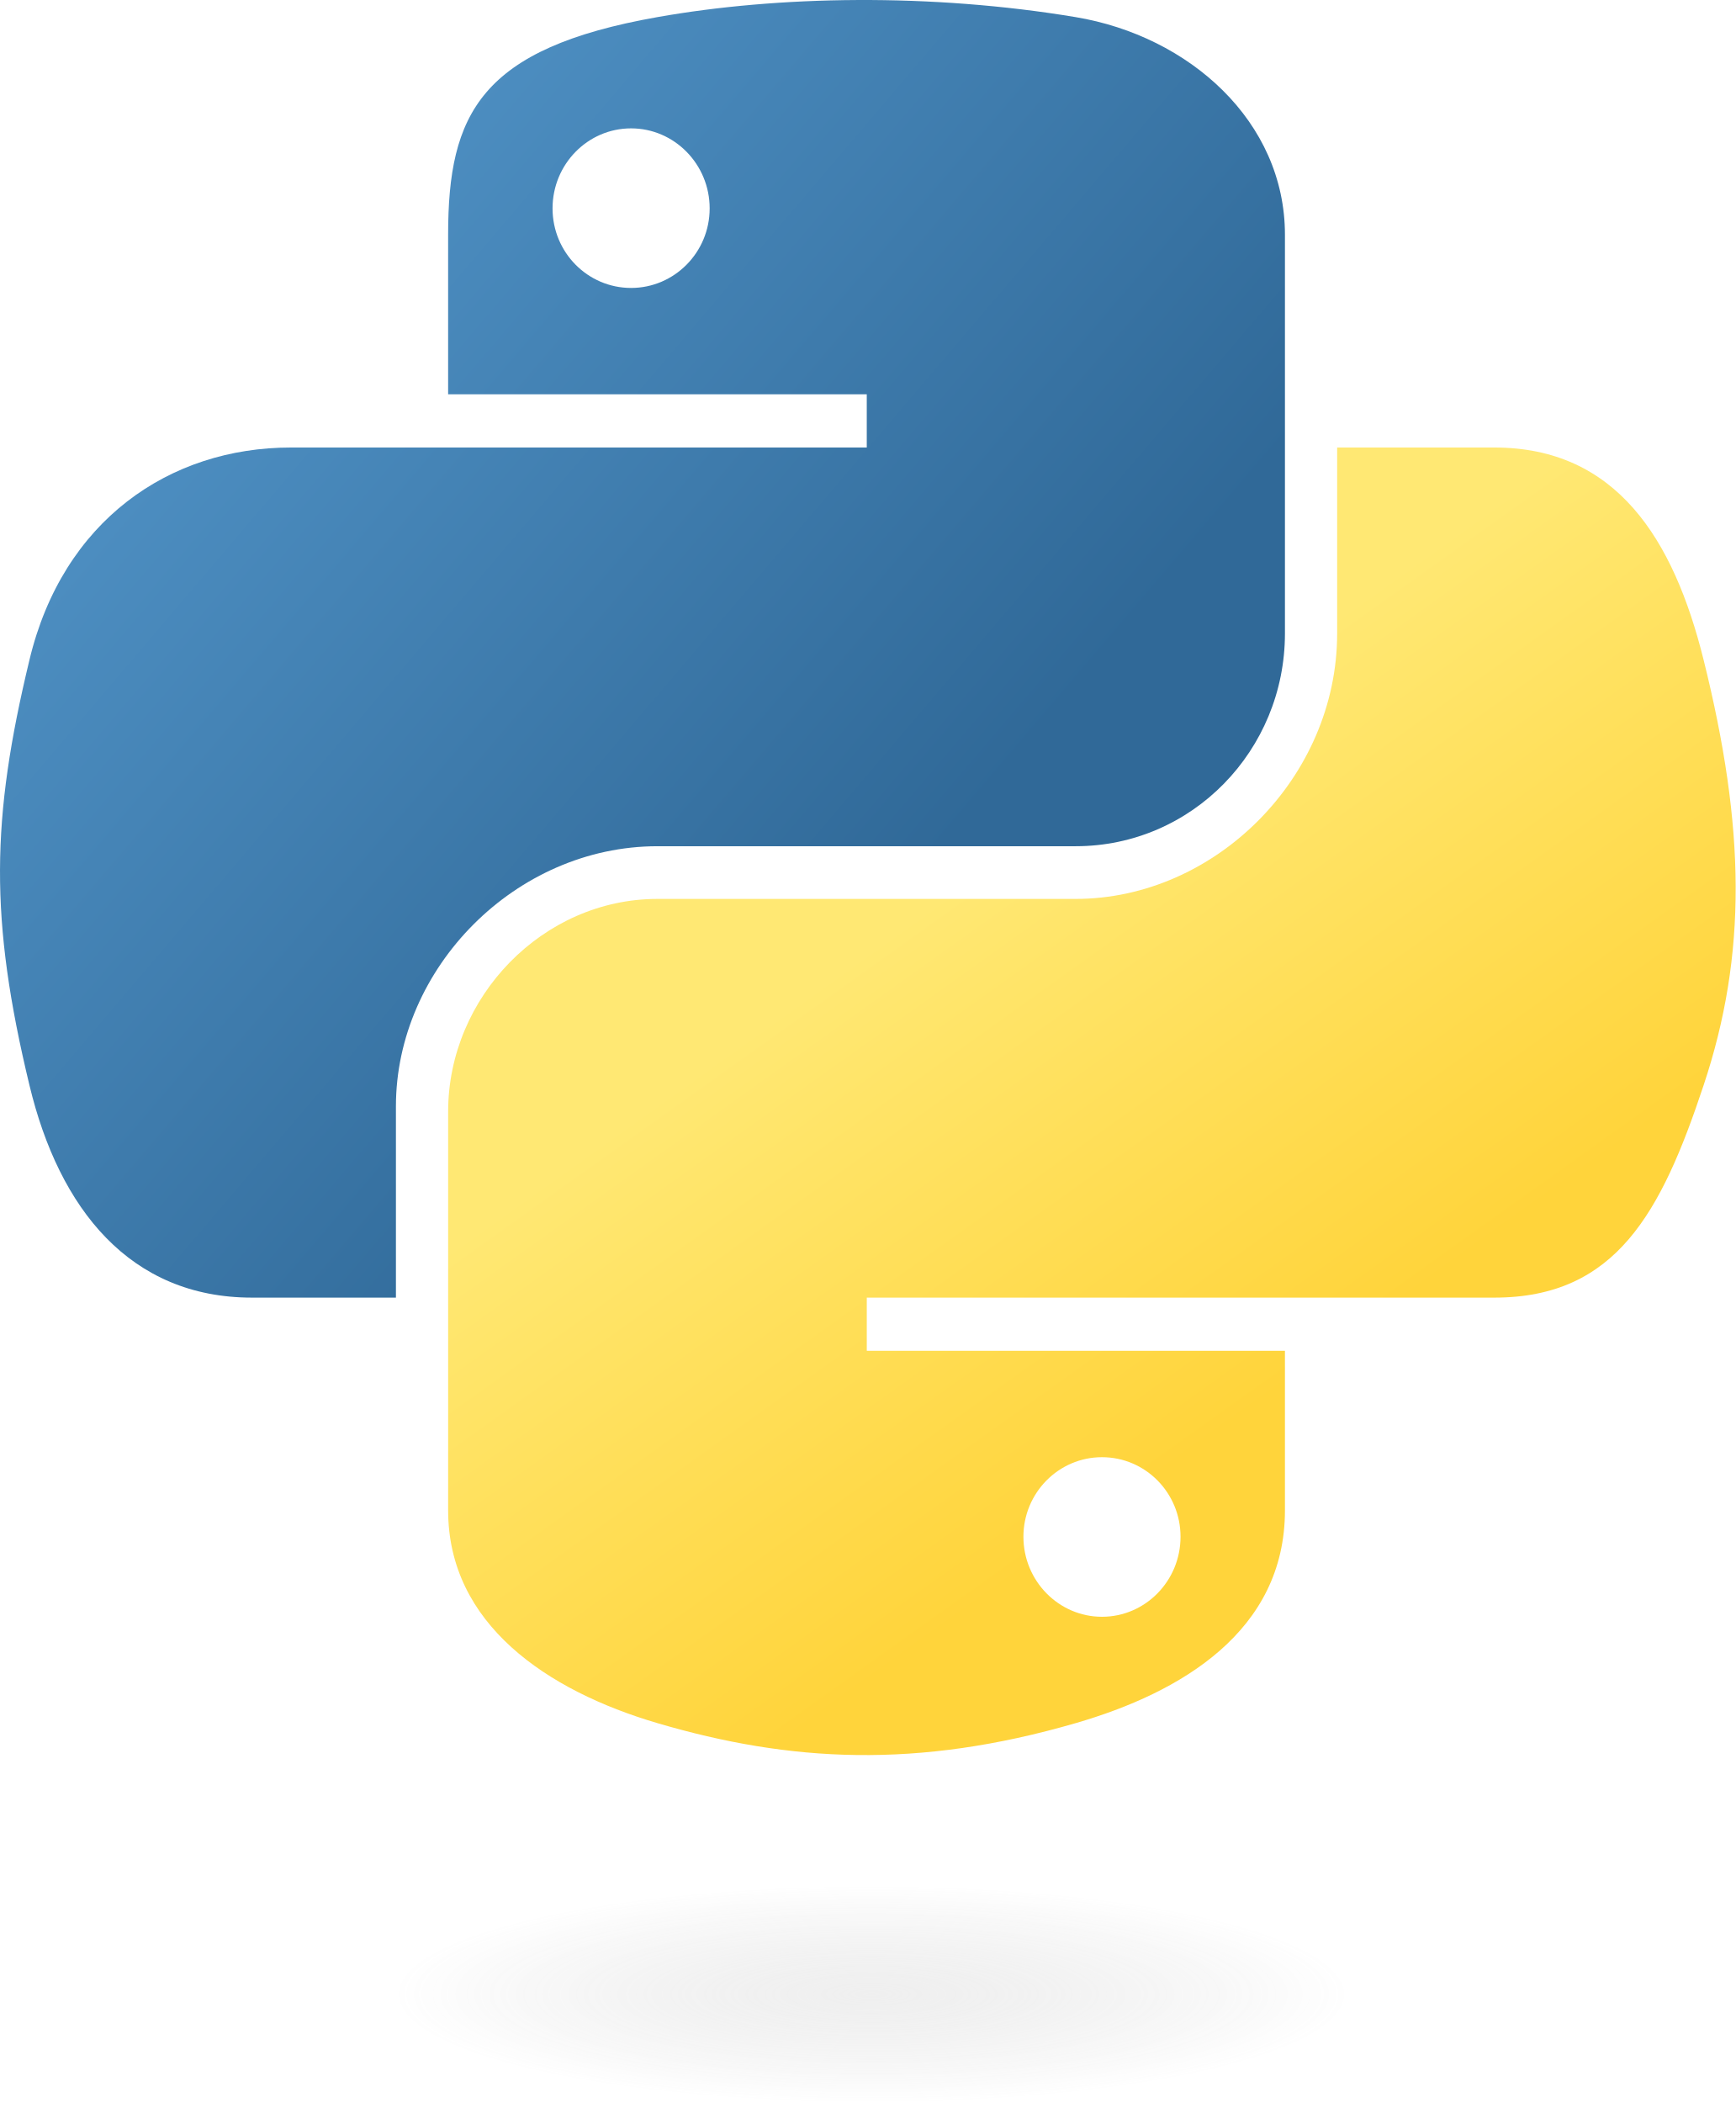
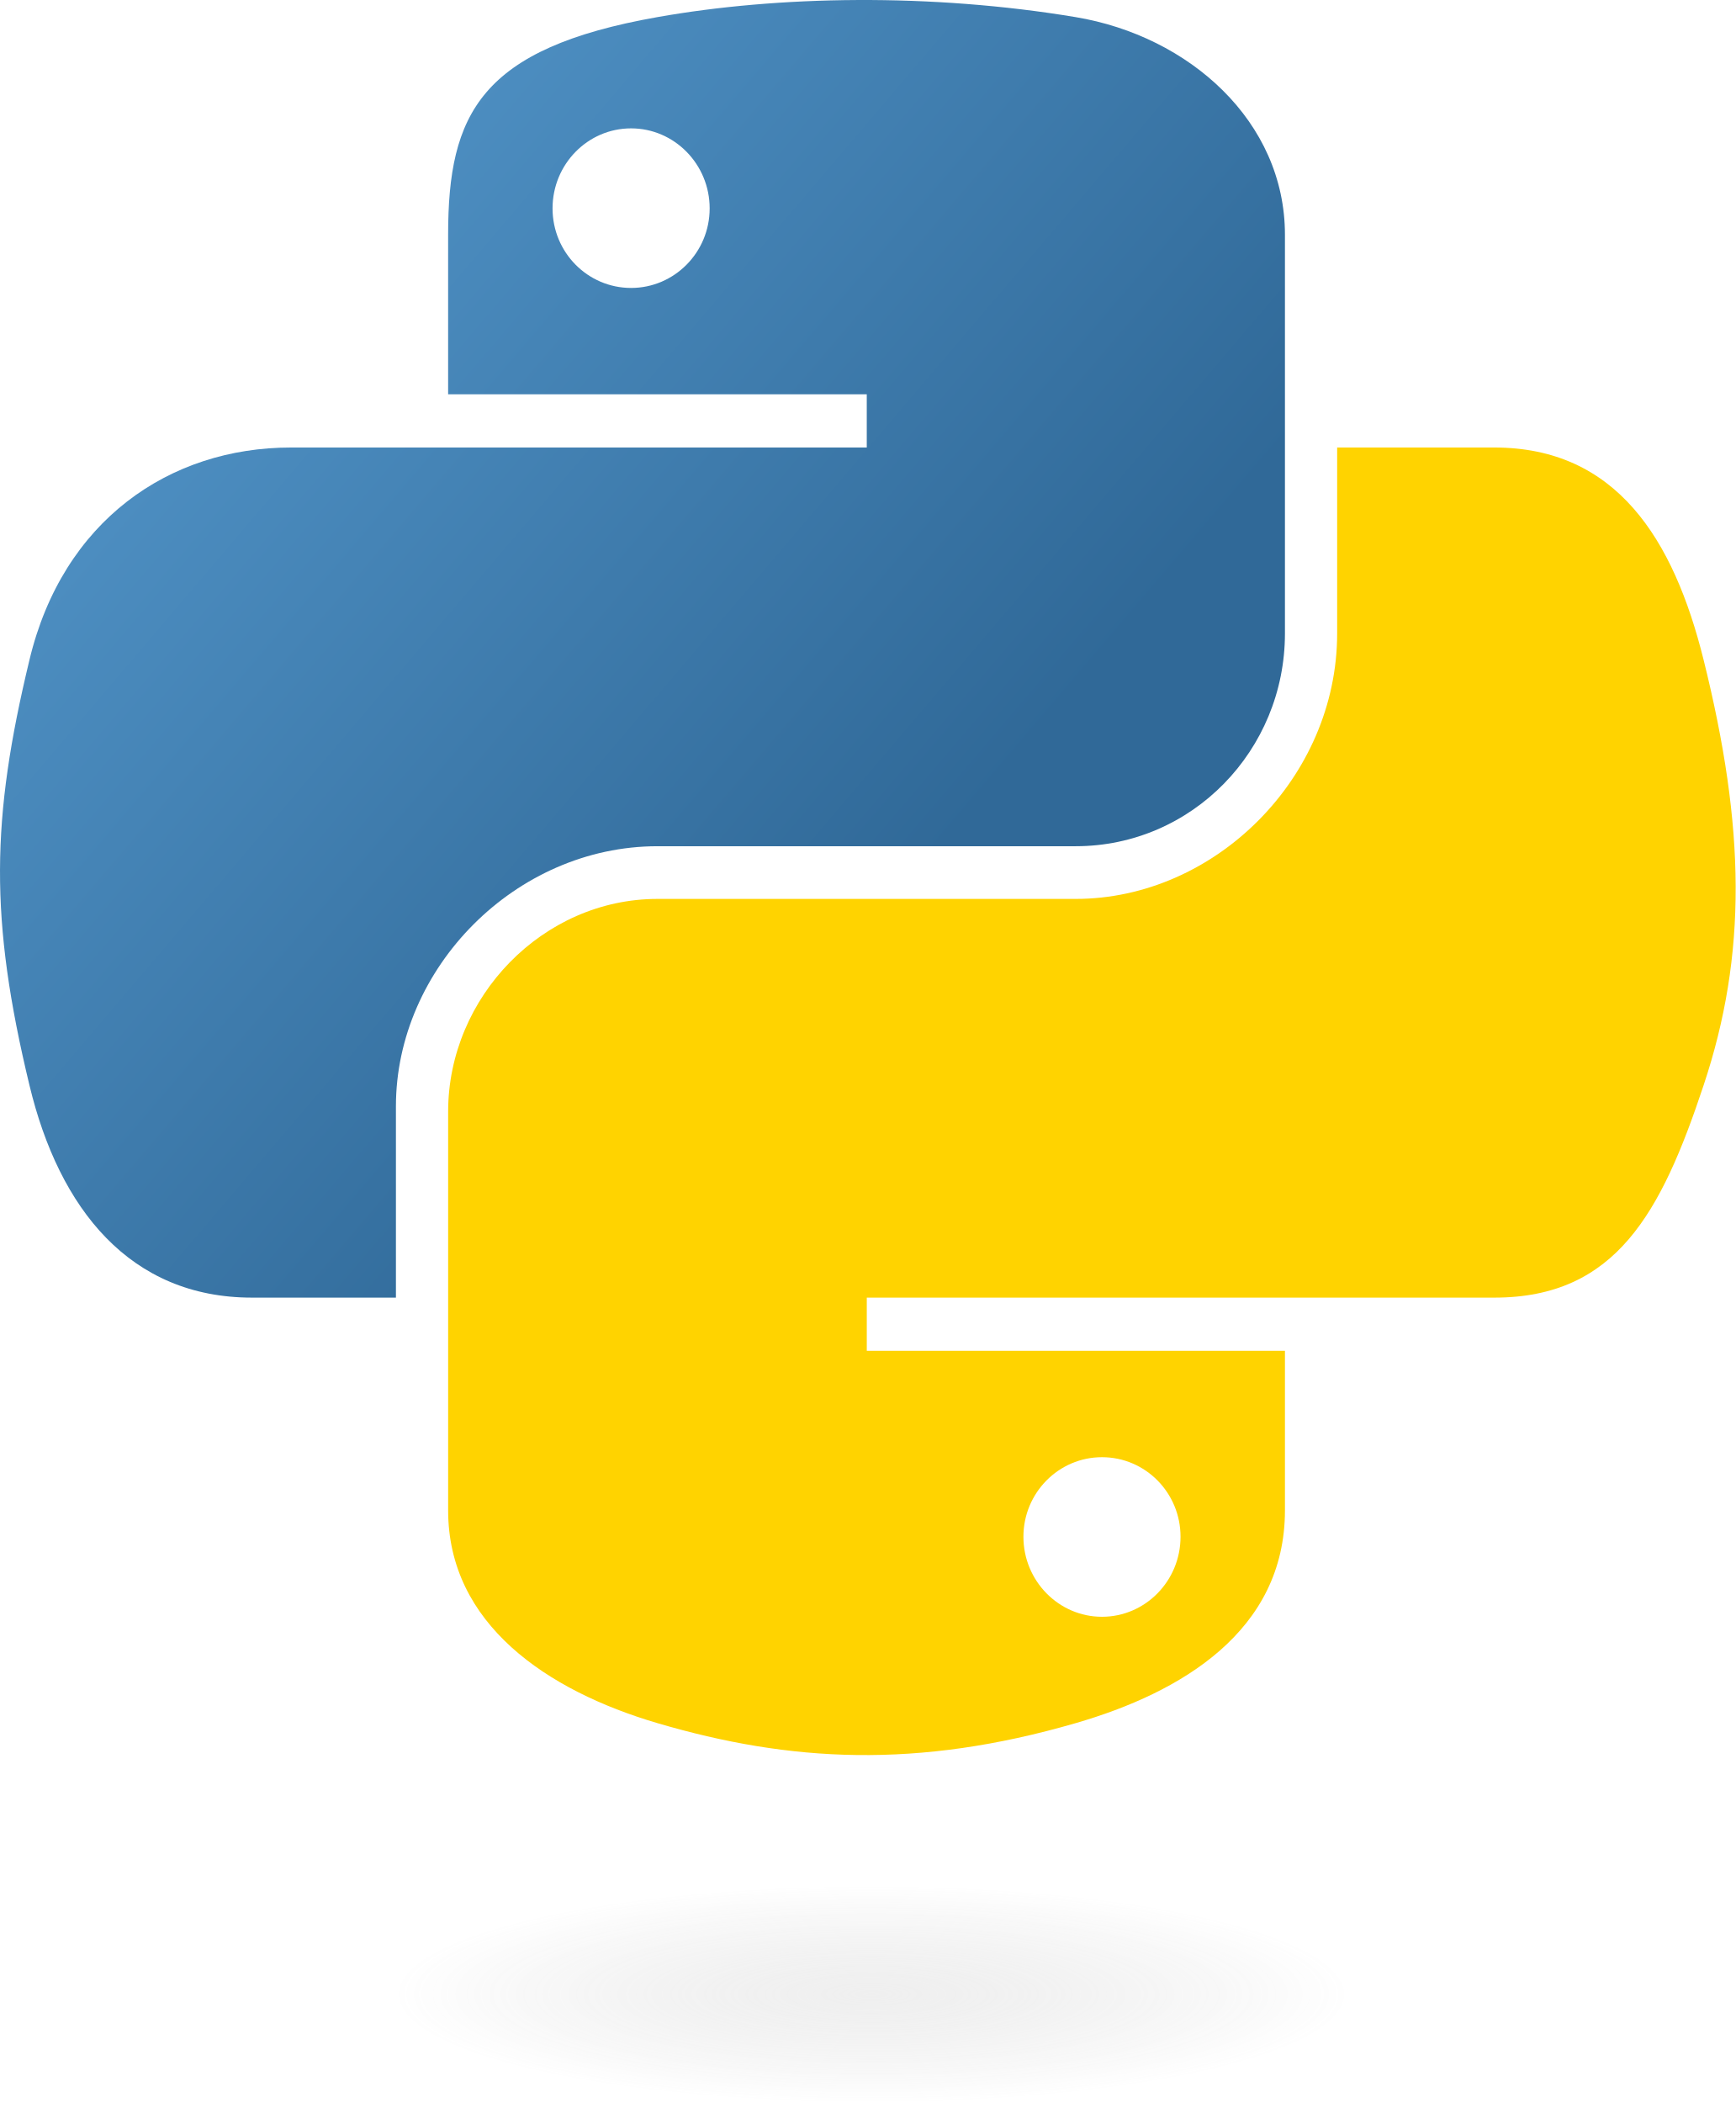
<svg xmlns="http://www.w3.org/2000/svg" xmlns:xlink="http://www.w3.org/1999/xlink" version="1.0" id="svg2" width="83.371pt" height="101.001pt">
  <defs id="defs4">
    <linearGradient id="linearGradient2795">
      <stop style="stop-color:#b8b8b8;stop-opacity:0.498;" offset="0" id="stop2797" />
      <stop style="stop-color:#7f7f7f;stop-opacity:0;" offset="1" id="stop2799" />
    </linearGradient>
    <linearGradient id="linearGradient2787">
      <stop style="stop-color:#7f7f7f;stop-opacity:0.5;" offset="0" id="stop2789" />
      <stop style="stop-color:#7f7f7f;stop-opacity:0;" offset="1" id="stop2791" />
    </linearGradient>
    <linearGradient id="linearGradient3676">
      <stop style="stop-color:#b2b2b2;stop-opacity:0.5;" offset="0" id="stop3678" />
      <stop style="stop-color:#b3b3b3;stop-opacity:0;" offset="1" id="stop3680" />
    </linearGradient>
    <linearGradient id="linearGradient3236">
      <stop style="stop-color:#f4f4f4;stop-opacity:1" offset="0" id="stop3244" />
      <stop style="stop-color:white;stop-opacity:1" offset="1" id="stop3240" />
    </linearGradient>
    <linearGradient id="linearGradient4671">
      <stop style="stop-color:#ffd43b;stop-opacity:1;" offset="0" id="stop4673" />
      <stop style="stop-color:#ffe873;stop-opacity:1" offset="1" id="stop4675" />
    </linearGradient>
    <linearGradient id="linearGradient4689">
      <stop style="stop-color:#5a9fd4;stop-opacity:1;" offset="0" id="stop4691" />
      <stop style="stop-color:#306998;stop-opacity:1;" offset="1" id="stop4693" />
    </linearGradient>
    <linearGradient x1="224.24" y1="144.757" x2="-65.309" y2="144.757" id="linearGradient2987" xlink:href="#linearGradient4671" gradientUnits="userSpaceOnUse" gradientTransform="translate(100.2702,99.61116)" />
    <linearGradient x1="172.942" y1="77.476" x2="26.67" y2="76.313" id="linearGradient2990" xlink:href="#linearGradient4689" gradientUnits="userSpaceOnUse" gradientTransform="translate(100.2702,99.61116)" />
    <linearGradient xlink:href="#linearGradient4689" id="linearGradient2587" gradientUnits="userSpaceOnUse" gradientTransform="translate(100.2702,99.61116)" x1="172.942" y1="77.476" x2="26.67" y2="76.313" />
    <linearGradient xlink:href="#linearGradient4671" id="linearGradient2589" gradientUnits="userSpaceOnUse" gradientTransform="translate(100.2702,99.61116)" x1="224.24" y1="144.757" x2="-65.309" y2="144.757" />
    <linearGradient xlink:href="#linearGradient4689" id="linearGradient2248" gradientUnits="userSpaceOnUse" gradientTransform="translate(100.2702,99.61116)" x1="172.942" y1="77.476" x2="26.67" y2="76.313" />
    <linearGradient xlink:href="#linearGradient4671" id="linearGradient2250" gradientUnits="userSpaceOnUse" gradientTransform="translate(100.2702,99.61116)" x1="224.24" y1="144.757" x2="-65.309" y2="144.757" />
    <linearGradient xlink:href="#linearGradient4671" id="linearGradient2255" gradientUnits="userSpaceOnUse" gradientTransform="matrix(0.562541,0,0,0.567972,-11.5974,-7.60954)" x1="224.24" y1="144.757" x2="-65.309" y2="144.757" />
    <linearGradient xlink:href="#linearGradient4689" id="linearGradient2258" gradientUnits="userSpaceOnUse" gradientTransform="matrix(0.562541,0,0,0.567972,-11.5974,-7.60954)" x1="172.942" y1="76.176" x2="26.67" y2="76.313" />
    <radialGradient xlink:href="#linearGradient2795" id="radialGradient2801" cx="61.519" cy="132.286" fx="61.519" fy="132.286" r="29.037" gradientTransform="matrix(1,0,0,0.177966,0,108.7434)" gradientUnits="userSpaceOnUse" />
    <linearGradient xlink:href="#linearGradient4671" id="linearGradient1475" gradientUnits="userSpaceOnUse" gradientTransform="matrix(0.562541,0,0,0.567972,-14.99112,-11.70237)" x1="150.961" y1="192.352" x2="112.031" y2="137.273" />
    <linearGradient xlink:href="#linearGradient4689" id="linearGradient1478" gradientUnits="userSpaceOnUse" gradientTransform="matrix(0.562541,0,0,0.567972,-14.99112,-11.70237)" x1="26.649" y1="20.604" x2="135.665" y2="114.398" />
    <radialGradient xlink:href="#linearGradient2795" id="radialGradient1480" gradientUnits="userSpaceOnUse" gradientTransform="matrix(1.7490565e-8,-0.239947,1.054668,3.7915457e-7,-83.7008,142.462)" cx="61.519" cy="132.286" fx="61.519" fy="132.286" r="29.037" />
  </defs>
  <path style="fill:url(#linearGradient1478);fill-opacity:1" d="M 54.919,9.1927421e-4 C 50.335,0.022 45.958,0.413 42.106,1.095 30.76,3.099 28.7,7.295 28.7,15.032 v 10.219 h 26.812 v 3.406 h -26.812 -10.062 c -7.792,0 -14.616,4.684 -16.75,13.594 -2.462,10.213 -2.571,16.586 0,27.25 1.906,7.938 6.458,13.594 14.25,13.594 h 9.219 v -12.25 c 0,-8.85 7.657,-16.656 16.75,-16.656 h 26.781 c 7.455,0 13.406,-6.138 13.406,-13.625 v -25.531 c 0,-7.266 -6.13,-12.725 -13.406,-13.937 C 64.282,0.328 59.502,-0.02 54.919,9.1927421e-4 Z m -14.5,8.219 c 2.77,0 5.031,2.299 5.031,5.125 -2e-6,2.816 -2.262,5.094 -5.031,5.094 -2.779,-1e-6 -5.031,-2.277 -5.031,-5.094 -10e-7,-2.826 2.252,-5.125 5.031,-5.125 z" id="path1948" />
-   <path style="fill:url(#linearGradient1475);fill-opacity:1" d="m 85.638,28.657 v 11.906 c 0,9.231 -7.826,17 -16.75,17 h -26.781 c -7.336,0 -13.406,6.278 -13.406,13.625 v 25.531 c 0,7.266 6.319,11.54 13.406,13.625 8.487,2.496 16.626,2.947 26.781,0 6.75,-1.954 13.406,-5.888 13.406,-13.625 V 86.501 h -26.781 v -3.406 h 26.781 13.406 c 7.792,0 10.696,-5.435 13.406,-13.594 2.799,-8.399 2.68,-16.476 0,-27.25 -1.926,-7.757 -5.604,-13.594 -13.406,-13.594 z m -15.062,64.656 c 2.779,3e-6 5.031,2.277 5.031,5.094 -2e-6,2.826 -2.252,5.125 -5.031,5.125 -2.77,0 -5.031,-2.299 -5.031,-5.125 2e-6,-2.816 2.262,-5.094 5.031,-5.094 z" id="path1950" />
+   <path style="fill:#ffd300;fill-opacity:1" d="m 85.638,28.657 v 11.906 c 0,9.231 -7.826,17 -16.75,17 h -26.781 c -7.336,0 -13.406,6.278 -13.406,13.625 v 25.531 c 0,7.266 6.319,11.54 13.406,13.625 8.487,2.496 16.626,2.947 26.781,0 6.75,-1.954 13.406,-5.888 13.406,-13.625 V 86.501 h -26.781 v -3.406 h 26.781 13.406 c 7.792,0 10.696,-5.435 13.406,-13.594 2.799,-8.399 2.68,-16.476 0,-27.25 -1.926,-7.757 -5.604,-13.594 -13.406,-13.594 z m -15.062,64.656 c 2.779,3e-6 5.031,2.277 5.031,5.094 -2e-6,2.826 -2.252,5.125 -5.031,5.125 -2.77,0 -5.031,-2.299 -5.031,-5.125 2e-6,-2.816 2.262,-5.094 5.031,-5.094 z" id="path1950" />
  <ellipse style="opacity:0.444;fill:url(#radialGradient1480);fill-opacity:1;fill-rule:nonzero;stroke:none;stroke-width:15.417;stroke-miterlimit:4;stroke-dasharray:none;stroke-opacity:1" id="path1894" cx="55.817" cy="127.701" rx="35.931" ry="6.967" />
</svg>
